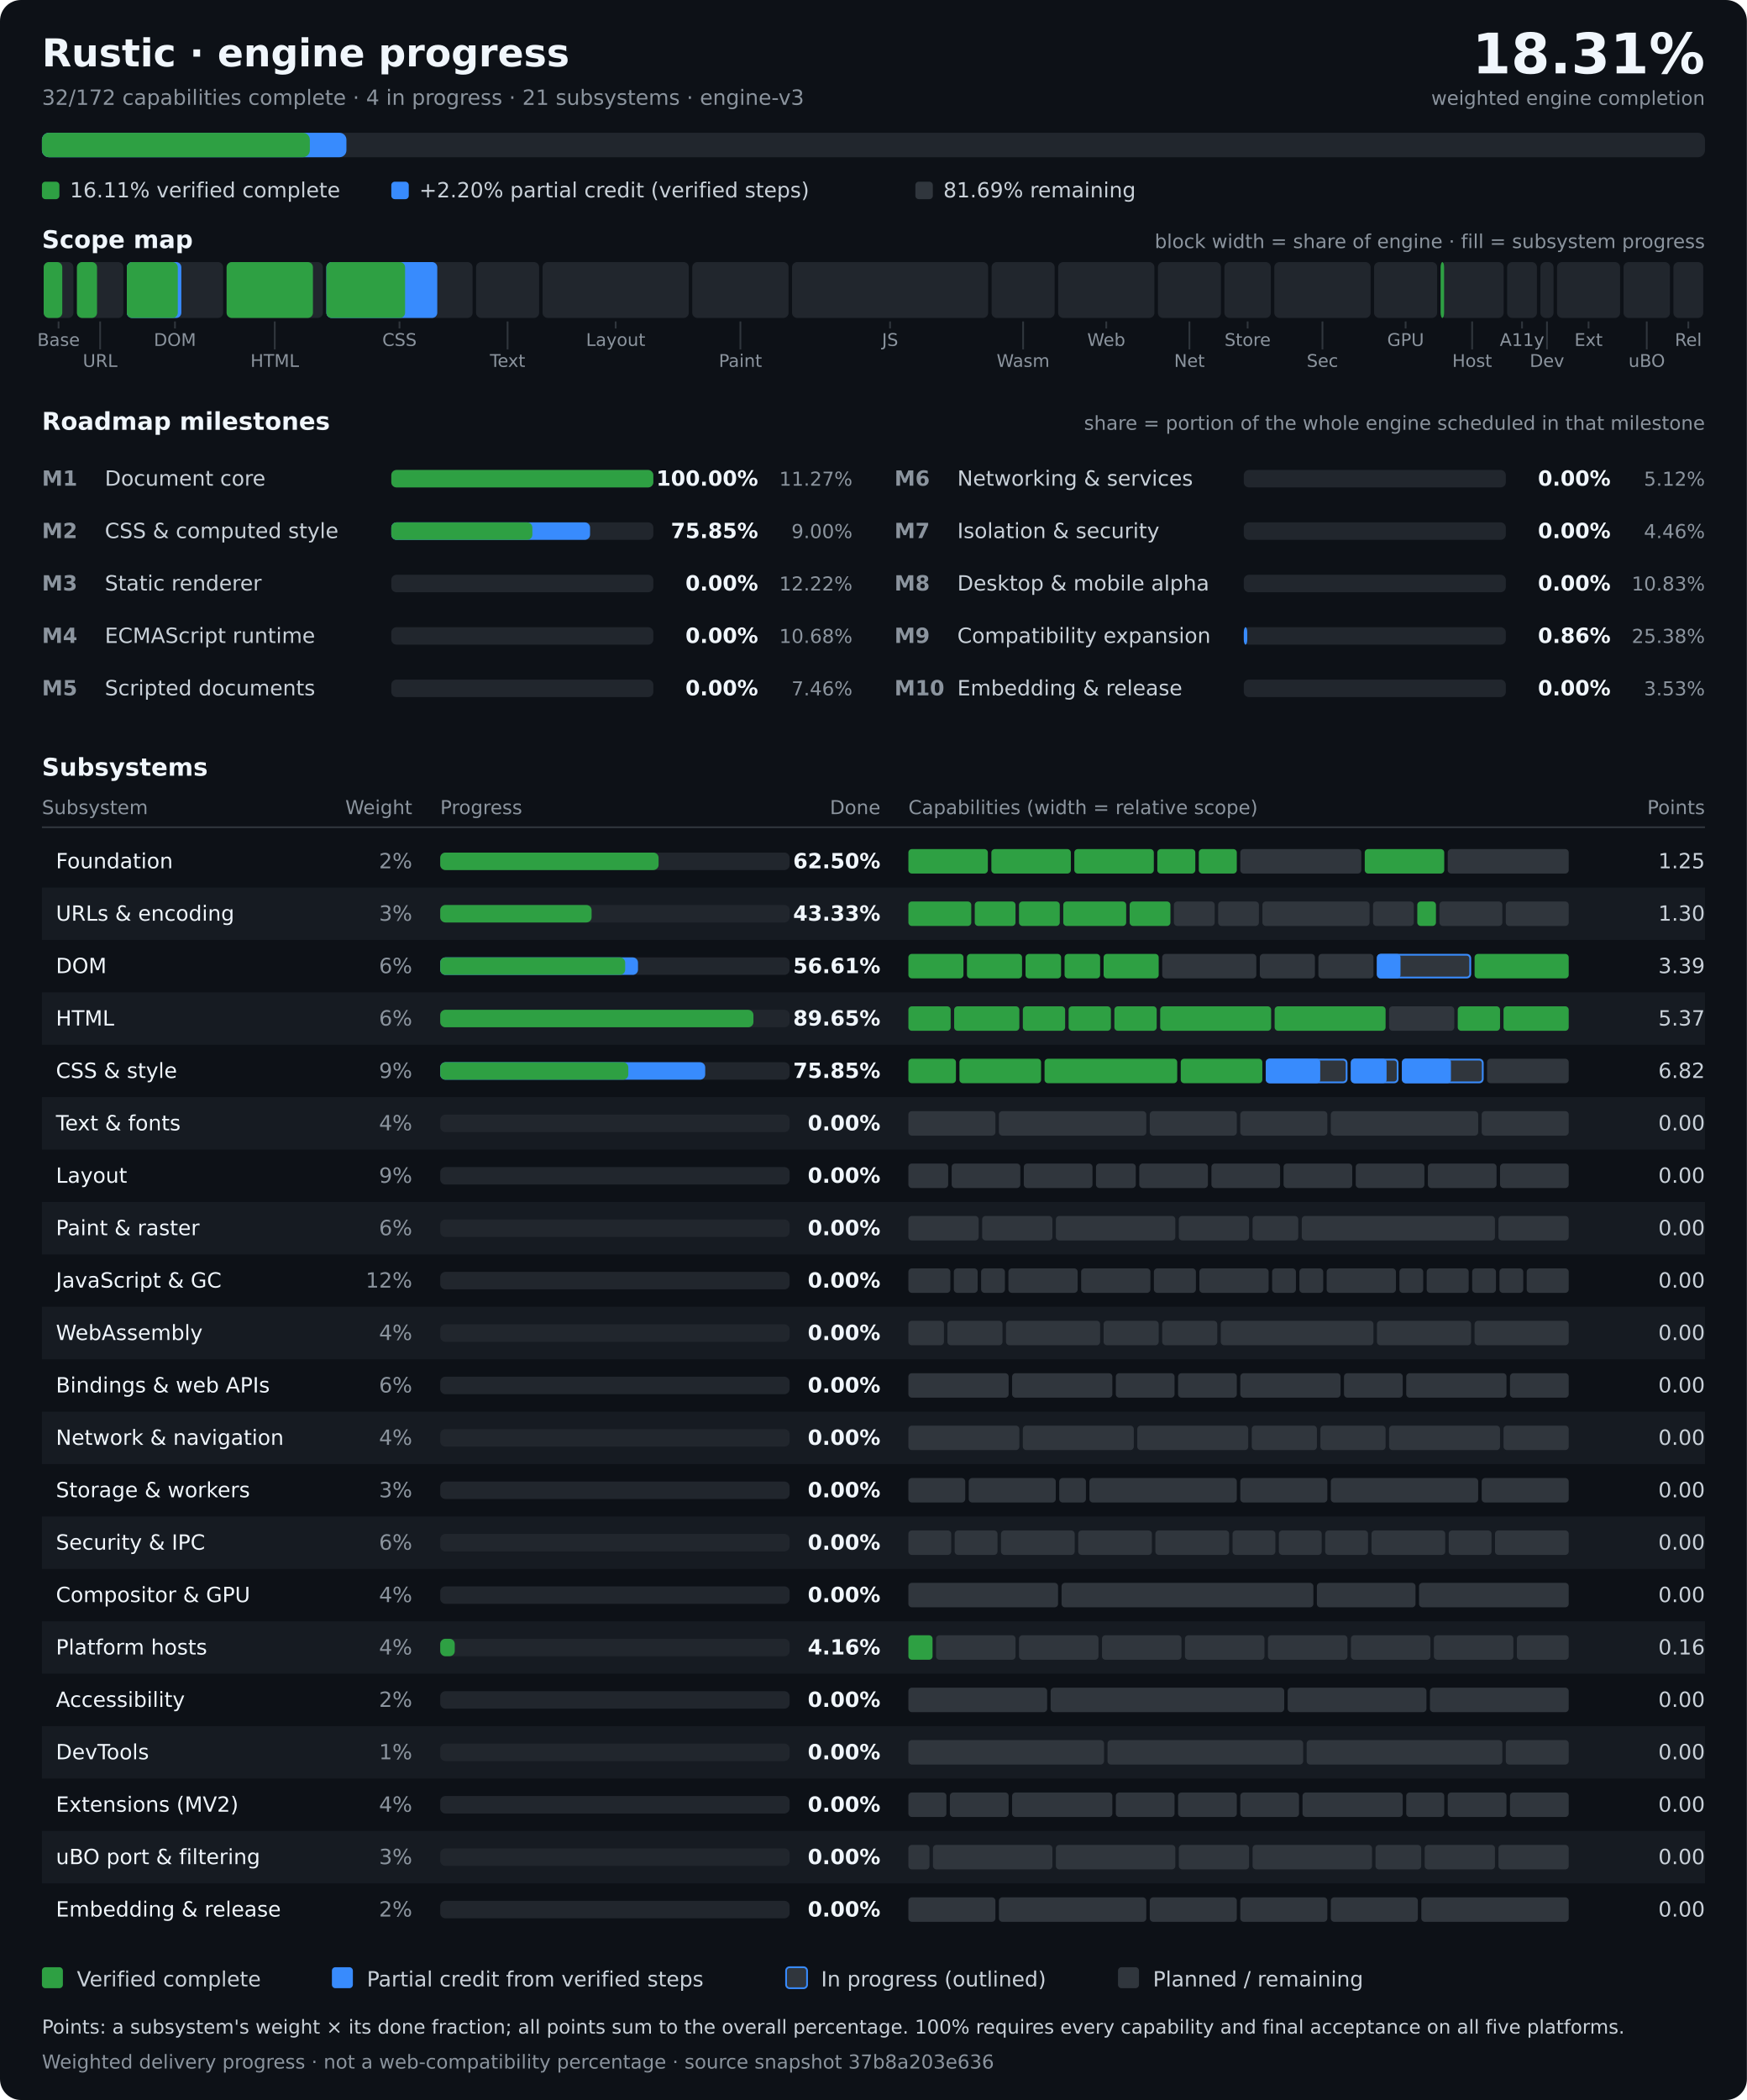
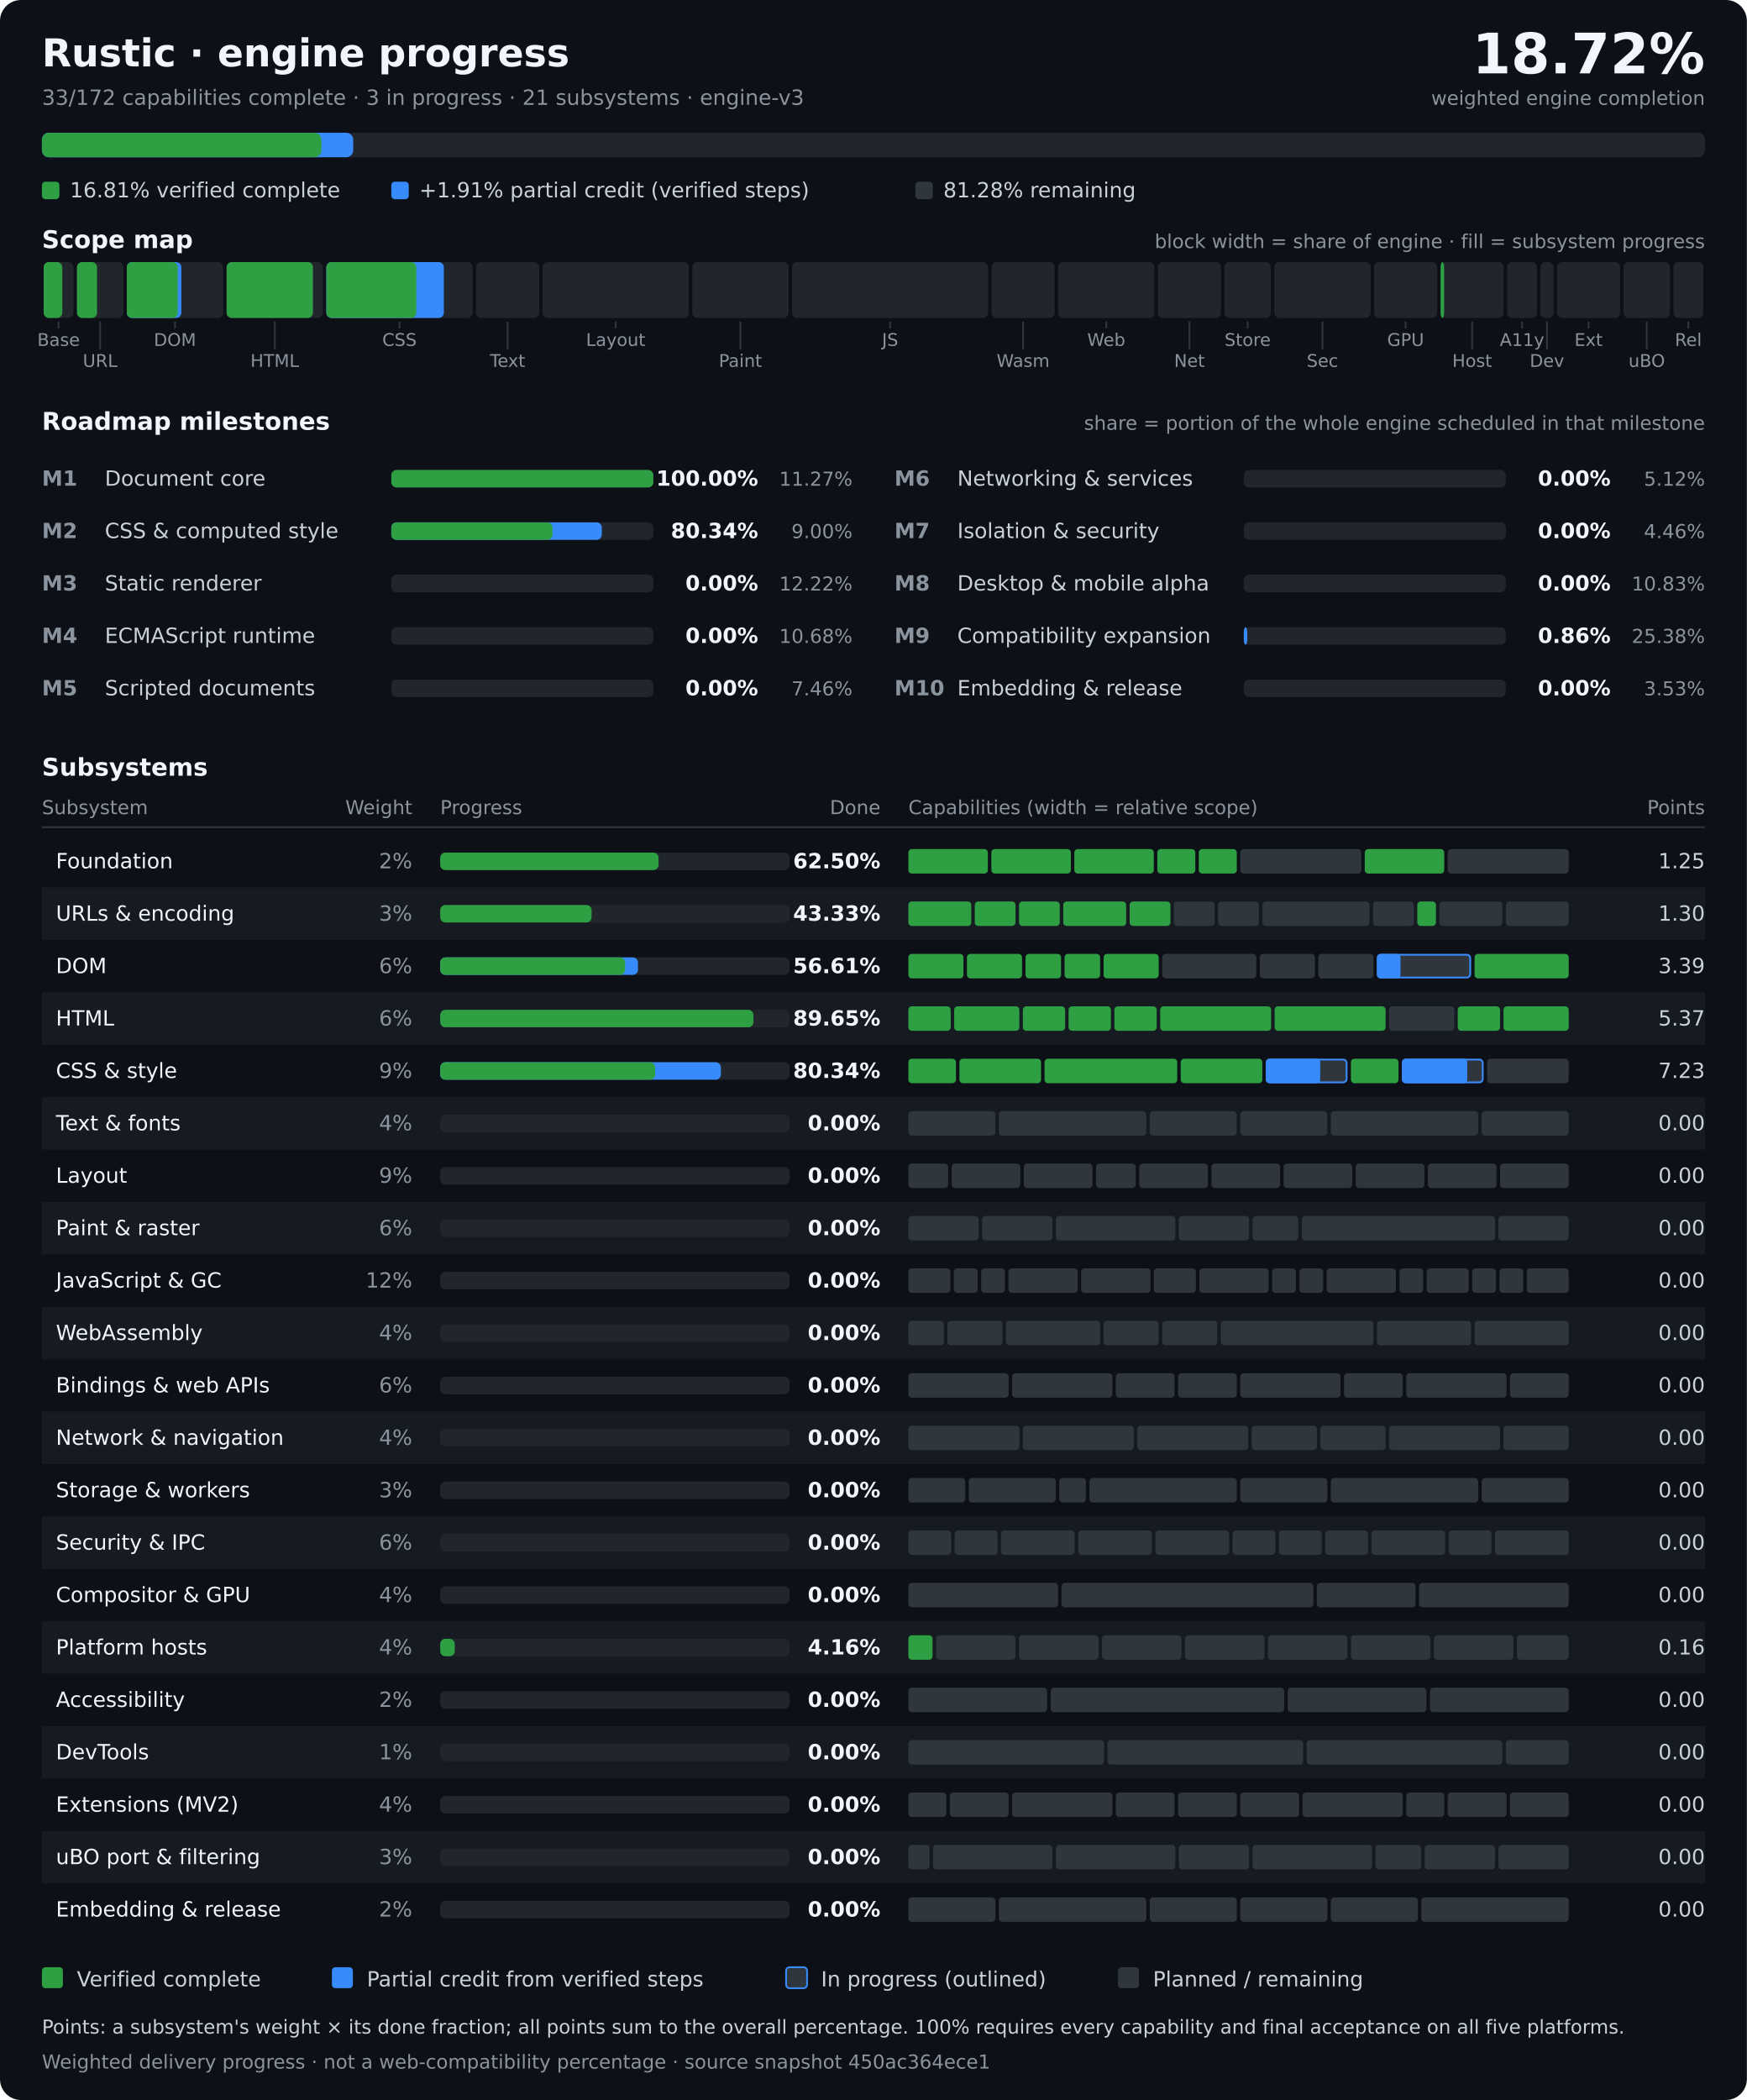
<svg xmlns="http://www.w3.org/2000/svg" width="1000" height="1202" viewBox="0 0 1000 1202" role="img" aria-labelledby="title desc">
  <rect width="1000" height="1202" rx="12" fill="#0d1117" />
  <g font-family="DejaVu Sans,Arial,sans-serif">
    <text x="24.00" y="38" fill="#f0f6fc" font-size="22" font-weight="700">Rustic · engine progress</text>
-     <text x="24.00" y="60" fill="#8b949e" font-size="12">32/172 capabilities complete · 4 in progress · 21 subsystems · engine-v3</text>
-     <text x="976.00" y="42" fill="#f0f6fc" font-size="32" text-anchor="end" font-weight="700">18.31%</text>
+     <text x="24.00" y="60" fill="#8b949e" font-size="12">33/172 capabilities complete · 3 in progress · 21 subsystems · engine-v3</text>
+     <text x="976.00" y="42" fill="#f0f6fc" font-size="32" text-anchor="end" font-weight="700">18.72%</text>
    <text x="976.00" y="60" fill="#8b949e" font-size="11" text-anchor="end">weighted engine completion</text>
    <rect x="24.00" y="76" width="952.00" height="14" rx="4" fill="#21262d" />
-     <rect x="24.00" y="76" width="174.31" height="14" rx="4" fill="#388bfd" />
-     <rect x="24.00" y="76" width="153.37" height="14" rx="4" fill="#2ea043" />
+     <rect x="24.00" y="76" width="178.21" height="14" rx="4" fill="#388bfd" />
+     <rect x="24.00" y="76" width="160.03" height="14" rx="4" fill="#2ea043" />
    <rect x="24" y="104" width="10" height="10" rx="2" fill="#2ea043" />
-     <text x="40.00" y="113" fill="#c9d1d9" font-size="12">16.11% verified complete</text>
+     <text x="40.00" y="113" fill="#c9d1d9" font-size="12">16.81% verified complete</text>
    <rect x="224" y="104" width="10" height="10" rx="2" fill="#388bfd" />
-     <text x="240.00" y="113" fill="#c9d1d9" font-size="12">+2.20% partial credit (verified steps)</text>
+     <text x="240.00" y="113" fill="#c9d1d9" font-size="12">+1.91% partial credit (verified steps)</text>
    <rect x="524" y="104" width="10" height="10" rx="2" fill="#30363d" />
-     <text x="540.00" y="113" fill="#c9d1d9" font-size="12">81.69% remaining</text>
+     <text x="540.00" y="113" fill="#c9d1d9" font-size="12">81.28% remaining</text>
    <text x="24.00" y="142" fill="#f0f6fc" font-size="14" font-weight="600">Scope map</text>
    <text x="976.00" y="142" fill="#8b949e" font-size="11" text-anchor="end">block width = share of engine · fill = subsystem progress</text>
    <g>
      <rect x="25.00" y="150" width="17.04" height="32" rx="3" fill="#21262d" />
      <rect x="25.00" y="150" width="10.65" height="32" rx="3" fill="#2ea043" />
      <rect x="33.02" y="184" width="1" height="4" fill="#30363d" />
      <text x="33.52" y="198" fill="#8b949e" font-size="10" text-anchor="middle">Base</text>
    </g>
    <g>
      <rect x="44.04" y="150" width="26.56" height="32" rx="3" fill="#21262d" />
      <rect x="44.04" y="150" width="11.51" height="32" rx="3" fill="#2ea043" />
      <rect x="56.82" y="184" width="1" height="16" fill="#30363d" />
      <text x="57.32" y="210" fill="#8b949e" font-size="10" text-anchor="middle">URL</text>
    </g>
    <g>
      <rect x="72.60" y="150" width="55.12" height="32" rx="3" fill="#21262d" />
      <rect x="72.60" y="150" width="31.20" height="32" rx="3" fill="#388bfd" />
      <rect x="72.60" y="150" width="29.18" height="32" rx="3" fill="#2ea043" />
      <rect x="99.66" y="184" width="1" height="4" fill="#30363d" />
      <text x="100.16" y="198" fill="#8b949e" font-size="10" text-anchor="middle">DOM</text>
    </g>
    <g>
      <rect x="129.72" y="150" width="55.12" height="32" rx="3" fill="#21262d" />
      <rect x="129.72" y="150" width="49.42" height="32" rx="3" fill="#2ea043" />
      <rect x="156.78" y="184" width="1" height="16" fill="#30363d" />
      <text x="157.28" y="210" fill="#8b949e" font-size="10" text-anchor="middle">HTML</text>
    </g>
    <g>
      <rect x="186.84" y="150" width="83.68" height="32" rx="3" fill="#21262d" />
-       <rect x="186.84" y="150" width="63.47" height="32" rx="3" fill="#388bfd" />
-       <rect x="186.84" y="150" width="45.05" height="32" rx="3" fill="#2ea043" />
+       <rect x="186.84" y="150" width="67.23" height="32" rx="3" fill="#388bfd" />
+       <rect x="186.84" y="150" width="51.49" height="32" rx="3" fill="#2ea043" />
      <rect x="228.18" y="184" width="1" height="4" fill="#30363d" />
      <text x="228.68" y="198" fill="#8b949e" font-size="10" text-anchor="middle">CSS</text>
    </g>
    <g>
      <rect x="272.52" y="150" width="36.08" height="32" rx="3" fill="#21262d" />
      <rect x="290.06" y="184" width="1" height="16" fill="#30363d" />
      <text x="290.56" y="210" fill="#8b949e" font-size="10" text-anchor="middle">Text</text>
    </g>
    <g>
      <rect x="310.60" y="150" width="83.68" height="32" rx="3" fill="#21262d" />
      <rect x="351.94" y="184" width="1" height="4" fill="#30363d" />
      <text x="352.44" y="198" fill="#8b949e" font-size="10" text-anchor="middle">Layout</text>
    </g>
    <g>
      <rect x="396.28" y="150" width="55.12" height="32" rx="3" fill="#21262d" />
      <rect x="423.34" y="184" width="1" height="16" fill="#30363d" />
      <text x="423.84" y="210" fill="#8b949e" font-size="10" text-anchor="middle">Paint</text>
    </g>
    <g>
      <rect x="453.40" y="150" width="112.24" height="32" rx="3" fill="#21262d" />
      <rect x="509.02" y="184" width="1" height="4" fill="#30363d" />
      <text x="509.52" y="198" fill="#8b949e" font-size="10" text-anchor="middle">JS</text>
    </g>
    <g>
      <rect x="567.64" y="150" width="36.08" height="32" rx="3" fill="#21262d" />
      <rect x="585.18" y="184" width="1" height="16" fill="#30363d" />
      <text x="585.68" y="210" fill="#8b949e" font-size="10" text-anchor="middle">Wasm</text>
    </g>
    <g>
      <rect x="605.72" y="150" width="55.12" height="32" rx="3" fill="#21262d" />
      <rect x="632.78" y="184" width="1" height="4" fill="#30363d" />
      <text x="633.28" y="198" fill="#8b949e" font-size="10" text-anchor="middle">Web</text>
    </g>
    <g>
      <rect x="662.84" y="150" width="36.08" height="32" rx="3" fill="#21262d" />
      <rect x="680.38" y="184" width="1" height="16" fill="#30363d" />
      <text x="680.88" y="210" fill="#8b949e" font-size="10" text-anchor="middle">Net</text>
    </g>
    <g>
      <rect x="700.92" y="150" width="26.56" height="32" rx="3" fill="#21262d" />
      <rect x="713.70" y="184" width="1" height="4" fill="#30363d" />
      <text x="714.20" y="198" fill="#8b949e" font-size="10" text-anchor="middle">Store</text>
    </g>
    <g>
      <rect x="729.48" y="150" width="55.12" height="32" rx="3" fill="#21262d" />
      <rect x="756.54" y="184" width="1" height="16" fill="#30363d" />
      <text x="757.04" y="210" fill="#8b949e" font-size="10" text-anchor="middle">Sec</text>
    </g>
    <g>
      <rect x="786.60" y="150" width="36.08" height="32" rx="3" fill="#21262d" />
      <rect x="804.14" y="184" width="1" height="4" fill="#30363d" />
      <text x="804.64" y="198" fill="#8b949e" font-size="10" text-anchor="middle">GPU</text>
    </g>
    <g>
      <rect x="824.68" y="150" width="36.08" height="32" rx="3" fill="#21262d" />
      <rect x="824.68" y="150" width="2.00" height="32" rx="3" fill="#2ea043" />
      <rect x="842.22" y="184" width="1" height="16" fill="#30363d" />
      <text x="842.72" y="210" fill="#8b949e" font-size="10" text-anchor="middle">Host</text>
    </g>
    <g>
      <rect x="862.76" y="150" width="17.04" height="32" rx="3" fill="#21262d" />
      <rect x="870.78" y="184" width="1" height="4" fill="#30363d" />
      <text x="871.28" y="198" fill="#8b949e" font-size="10" text-anchor="middle">A11y</text>
    </g>
    <g>
      <rect x="881.80" y="150" width="7.52" height="32" rx="3" fill="#21262d" />
      <rect x="885.06" y="184" width="1" height="16" fill="#30363d" />
      <text x="885.56" y="210" fill="#8b949e" font-size="10" text-anchor="middle">Dev</text>
    </g>
    <g>
      <rect x="891.32" y="150" width="36.08" height="32" rx="3" fill="#21262d" />
      <rect x="908.86" y="184" width="1" height="4" fill="#30363d" />
      <text x="909.36" y="198" fill="#8b949e" font-size="10" text-anchor="middle">Ext</text>
    </g>
    <g>
      <rect x="929.40" y="150" width="26.56" height="32" rx="3" fill="#21262d" />
      <rect x="942.18" y="184" width="1" height="16" fill="#30363d" />
      <text x="942.68" y="210" fill="#8b949e" font-size="10" text-anchor="middle">uBO</text>
    </g>
    <g>
      <rect x="957.96" y="150" width="17.04" height="32" rx="3" fill="#21262d" />
      <rect x="965.98" y="184" width="1" height="4" fill="#30363d" />
      <text x="966.48" y="198" fill="#8b949e" font-size="10" text-anchor="middle">Rel</text>
    </g>
    <text x="24.00" y="246" fill="#f0f6fc" font-size="14" font-weight="600">Roadmap milestones</text>
    <text x="976.00" y="246" fill="#8b949e" font-size="11" text-anchor="end">share = portion of the whole engine scheduled in that milestone</text>
    <g>
      <text x="24.00" y="278" fill="#8b949e" font-size="12" font-weight="600">M1</text>
      <text x="60.00" y="278" fill="#c9d1d9" font-size="12">Document core</text>
      <rect x="224.00" y="269" width="150.00" height="10" rx="3" fill="#21262d" />
      <rect x="224.00" y="269" width="150.00" height="10" rx="3" fill="#2ea043" />
      <text x="434.00" y="278" fill="#f0f6fc" font-size="12" text-anchor="end" font-weight="600">100.00%</text>
      <text x="488.00" y="278" fill="#8b949e" font-size="11" text-anchor="end">11.27%</text>
    </g>
    <g>
      <text x="24.00" y="308" fill="#8b949e" font-size="12" font-weight="600">M2</text>
      <text x="60.00" y="308" fill="#c9d1d9" font-size="12">CSS &amp; computed style</text>
      <rect x="224.00" y="299" width="150.00" height="10" rx="3" fill="#21262d" />
-       <rect x="224.00" y="299" width="113.78" height="10" rx="3" fill="#388bfd" />
-       <rect x="224.00" y="299" width="80.76" height="10" rx="3" fill="#2ea043" />
-       <text x="434.00" y="308" fill="#f0f6fc" font-size="12" text-anchor="end" font-weight="600">75.85%</text>
+       <rect x="224.00" y="299" width="120.51" height="10" rx="3" fill="#388bfd" />
+       <rect x="224.00" y="299" width="92.30" height="10" rx="3" fill="#2ea043" />
+       <text x="434.00" y="308" fill="#f0f6fc" font-size="12" text-anchor="end" font-weight="600">80.34%</text>
      <text x="488.00" y="308" fill="#8b949e" font-size="11" text-anchor="end">9.00%</text>
    </g>
    <g>
      <text x="24.00" y="338" fill="#8b949e" font-size="12" font-weight="600">M3</text>
      <text x="60.00" y="338" fill="#c9d1d9" font-size="12">Static renderer</text>
      <rect x="224.00" y="329" width="150.00" height="10" rx="3" fill="#21262d" />
      <text x="434.00" y="338" fill="#f0f6fc" font-size="12" text-anchor="end" font-weight="600">0.00%</text>
      <text x="488.00" y="338" fill="#8b949e" font-size="11" text-anchor="end">12.22%</text>
    </g>
    <g>
      <text x="24.00" y="368" fill="#8b949e" font-size="12" font-weight="600">M4</text>
      <text x="60.00" y="368" fill="#c9d1d9" font-size="12">ECMAScript runtime</text>
      <rect x="224.00" y="359" width="150.00" height="10" rx="3" fill="#21262d" />
      <text x="434.00" y="368" fill="#f0f6fc" font-size="12" text-anchor="end" font-weight="600">0.00%</text>
      <text x="488.00" y="368" fill="#8b949e" font-size="11" text-anchor="end">10.68%</text>
    </g>
    <g>
      <text x="24.00" y="398" fill="#8b949e" font-size="12" font-weight="600">M5</text>
      <text x="60.00" y="398" fill="#c9d1d9" font-size="12">Scripted documents</text>
      <rect x="224.00" y="389" width="150.00" height="10" rx="3" fill="#21262d" />
      <text x="434.00" y="398" fill="#f0f6fc" font-size="12" text-anchor="end" font-weight="600">0.00%</text>
      <text x="488.00" y="398" fill="#8b949e" font-size="11" text-anchor="end">7.46%</text>
    </g>
    <g>
      <text x="512.00" y="278" fill="#8b949e" font-size="12" font-weight="600">M6</text>
      <text x="548.00" y="278" fill="#c9d1d9" font-size="12">Networking &amp; services</text>
      <rect x="712.00" y="269" width="150.00" height="10" rx="3" fill="#21262d" />
      <text x="922.00" y="278" fill="#f0f6fc" font-size="12" text-anchor="end" font-weight="600">0.00%</text>
      <text x="976.00" y="278" fill="#8b949e" font-size="11" text-anchor="end">5.12%</text>
    </g>
    <g>
      <text x="512.00" y="308" fill="#8b949e" font-size="12" font-weight="600">M7</text>
      <text x="548.00" y="308" fill="#c9d1d9" font-size="12">Isolation &amp; security</text>
      <rect x="712.00" y="299" width="150.00" height="10" rx="3" fill="#21262d" />
      <text x="922.00" y="308" fill="#f0f6fc" font-size="12" text-anchor="end" font-weight="600">0.00%</text>
      <text x="976.00" y="308" fill="#8b949e" font-size="11" text-anchor="end">4.46%</text>
    </g>
    <g>
      <text x="512.00" y="338" fill="#8b949e" font-size="12" font-weight="600">M8</text>
      <text x="548.00" y="338" fill="#c9d1d9" font-size="12">Desktop &amp; mobile alpha</text>
      <rect x="712.00" y="329" width="150.00" height="10" rx="3" fill="#21262d" />
      <text x="922.00" y="338" fill="#f0f6fc" font-size="12" text-anchor="end" font-weight="600">0.00%</text>
      <text x="976.00" y="338" fill="#8b949e" font-size="11" text-anchor="end">10.83%</text>
    </g>
    <g>
      <text x="512.00" y="368" fill="#8b949e" font-size="12" font-weight="600">M9</text>
      <text x="548.00" y="368" fill="#c9d1d9" font-size="12">Compatibility expansion</text>
      <rect x="712.00" y="359" width="150.00" height="10" rx="3" fill="#21262d" />
      <rect x="712.00" y="359" width="2.00" height="10" rx="3" fill="#388bfd" />
      <text x="922.00" y="368" fill="#f0f6fc" font-size="12" text-anchor="end" font-weight="600">0.86%</text>
      <text x="976.00" y="368" fill="#8b949e" font-size="11" text-anchor="end">25.38%</text>
    </g>
    <g>
      <text x="512.00" y="398" fill="#8b949e" font-size="12" font-weight="600">M10</text>
      <text x="548.00" y="398" fill="#c9d1d9" font-size="12">Embedding &amp; release</text>
      <rect x="712.00" y="389" width="150.00" height="10" rx="3" fill="#21262d" />
      <text x="922.00" y="398" fill="#f0f6fc" font-size="12" text-anchor="end" font-weight="600">0.00%</text>
      <text x="976.00" y="398" fill="#8b949e" font-size="11" text-anchor="end">3.53%</text>
    </g>
    <text x="24.00" y="444" fill="#f0f6fc" font-size="14" font-weight="600">Subsystems</text>
    <text x="24.00" y="466" fill="#8b949e" font-size="11">Subsystem</text>
    <text x="236.00" y="466" fill="#8b949e" font-size="11" text-anchor="end">Weight</text>
    <text x="252.00" y="466" fill="#8b949e" font-size="11">Progress</text>
    <text x="504.00" y="466" fill="#8b949e" font-size="11" text-anchor="end">Done</text>
    <text x="520.00" y="466" fill="#8b949e" font-size="11">Capabilities (width = relative scope)</text>
    <text x="976.00" y="466" fill="#8b949e" font-size="11" text-anchor="end">Points</text>
    <rect x="24" y="473" width="952" height="1" fill="#30363d" />
    <g>
      <text x="32.00" y="497" fill="#f0f6fc" font-size="12">Foundation</text>
      <text x="236.00" y="497" fill="#8b949e" font-size="12" text-anchor="end">2%</text>
      <rect x="252.00" y="488" width="200.00" height="10" rx="3" fill="#21262d" />
      <rect x="252.00" y="488" width="125.00" height="10" rx="3" fill="#2ea043" />
      <text x="504.00" y="497" fill="#f0f6fc" font-size="12" text-anchor="end" font-weight="600">62.50%</text>
      <g>
        <rect x="520.00" y="486" width="45.50" height="14" rx="2" fill="#2ea043" />
      </g>
      <g>
        <rect x="567.50" y="486" width="45.50" height="14" rx="2" fill="#2ea043" />
      </g>
      <g>
        <rect x="615.00" y="486" width="45.50" height="14" rx="2" fill="#2ea043" />
      </g>
      <g>
        <rect x="662.50" y="486" width="21.75" height="14" rx="2" fill="#2ea043" />
      </g>
      <g>
        <rect x="686.25" y="486" width="21.75" height="14" rx="2" fill="#2ea043" />
      </g>
      <g>
        <rect x="710.00" y="486" width="69.25" height="14" rx="2" fill="#30363d" />
      </g>
      <g>
        <rect x="781.25" y="486" width="45.50" height="14" rx="2" fill="#2ea043" />
      </g>
      <g>
        <rect x="828.75" y="486" width="69.25" height="14" rx="2" fill="#30363d" />
      </g>
      <text x="976.00" y="497" fill="#c9d1d9" font-size="12" text-anchor="end">1.25</text>
    </g>
    <g>
      <rect x="24" y="508" width="952" height="30" fill="#161b22" />
      <text x="32.00" y="527" fill="#f0f6fc" font-size="12">URLs &amp; encoding</text>
      <text x="236.00" y="527" fill="#8b949e" font-size="12" text-anchor="end">3%</text>
      <rect x="252.00" y="518" width="200.00" height="10" rx="3" fill="#21262d" />
      <rect x="252.00" y="518" width="86.66" height="10" rx="3" fill="#2ea043" />
      <text x="504.00" y="527" fill="#f0f6fc" font-size="12" text-anchor="end" font-weight="600">43.33%</text>
      <g>
        <rect x="520.00" y="516" width="36.00" height="14" rx="2" fill="#2ea043" />
      </g>
      <g>
        <rect x="558.00" y="516" width="23.33" height="14" rx="2" fill="#2ea043" />
      </g>
      <g>
        <rect x="583.33" y="516" width="23.33" height="14" rx="2" fill="#2ea043" />
      </g>
      <g>
        <rect x="608.67" y="516" width="36.00" height="14" rx="2" fill="#2ea043" />
      </g>
      <g>
        <rect x="646.67" y="516" width="23.33" height="14" rx="2" fill="#2ea043" />
      </g>
      <g>
        <rect x="672.00" y="516" width="23.33" height="14" rx="2" fill="#30363d" />
      </g>
      <g>
        <rect x="697.33" y="516" width="23.33" height="14" rx="2" fill="#30363d" />
      </g>
      <g>
        <rect x="722.67" y="516" width="61.33" height="14" rx="2" fill="#30363d" />
      </g>
      <g>
        <rect x="786.00" y="516" width="23.33" height="14" rx="2" fill="#30363d" />
      </g>
      <g>
        <rect x="811.33" y="516" width="10.67" height="14" rx="2" fill="#2ea043" />
      </g>
      <g>
        <rect x="824.00" y="516" width="36.00" height="14" rx="2" fill="#30363d" />
      </g>
      <g>
        <rect x="862.00" y="516" width="36.00" height="14" rx="2" fill="#30363d" />
      </g>
      <text x="976.00" y="527" fill="#c9d1d9" font-size="12" text-anchor="end">1.30</text>
    </g>
    <g>
      <text x="32.00" y="557" fill="#f0f6fc" font-size="12">DOM</text>
      <text x="236.00" y="557" fill="#8b949e" font-size="12" text-anchor="end">6%</text>
      <rect x="252.00" y="548" width="200.00" height="10" rx="3" fill="#21262d" />
      <rect x="252.00" y="548" width="113.22" height="10" rx="3" fill="#388bfd" />
      <rect x="252.00" y="548" width="105.88" height="10" rx="3" fill="#2ea043" />
      <text x="504.00" y="557" fill="#f0f6fc" font-size="12" text-anchor="end" font-weight="600">56.61%</text>
      <g>
        <rect x="520.00" y="546" width="31.53" height="14" rx="2" fill="#2ea043" />
      </g>
      <g>
        <rect x="553.53" y="546" width="31.53" height="14" rx="2" fill="#2ea043" />
      </g>
      <g>
        <rect x="587.06" y="546" width="20.35" height="14" rx="2" fill="#2ea043" />
      </g>
      <g>
        <rect x="609.41" y="546" width="20.35" height="14" rx="2" fill="#2ea043" />
      </g>
      <g>
        <rect x="631.76" y="546" width="31.53" height="14" rx="2" fill="#2ea043" />
      </g>
      <g>
        <rect x="665.29" y="546" width="53.88" height="14" rx="2" fill="#30363d" />
      </g>
      <g>
        <rect x="721.18" y="546" width="31.53" height="14" rx="2" fill="#30363d" />
      </g>
      <g>
        <rect x="754.71" y="546" width="31.53" height="14" rx="2" fill="#30363d" />
      </g>
      <g>
        <rect x="788.24" y="546" width="53.88" height="14" rx="2" fill="#30363d" />
        <rect x="788.24" y="546" width="13.47" height="14" rx="2" fill="#388bfd" />
        <rect x="788.74" y="546.5" width="52.88" height="13" rx="2" fill="none" stroke="#388bfd" />
      </g>
      <g>
        <rect x="844.12" y="546" width="53.88" height="14" rx="2" fill="#2ea043" />
      </g>
      <text x="976.00" y="557" fill="#c9d1d9" font-size="12" text-anchor="end">3.39</text>
    </g>
    <g>
      <rect x="24" y="568" width="952" height="30" fill="#161b22" />
      <text x="32.00" y="587" fill="#f0f6fc" font-size="12">HTML</text>
      <text x="236.00" y="587" fill="#8b949e" font-size="12" text-anchor="end">6%</text>
      <rect x="252.00" y="578" width="200.00" height="10" rx="3" fill="#21262d" />
      <rect x="252.00" y="578" width="179.30" height="10" rx="3" fill="#2ea043" />
      <text x="504.00" y="587" fill="#f0f6fc" font-size="12" text-anchor="end" font-weight="600">89.65%</text>
      <g>
        <rect x="520.00" y="576" width="24.21" height="14" rx="2" fill="#2ea043" />
      </g>
      <g>
        <rect x="546.21" y="576" width="37.31" height="14" rx="2" fill="#2ea043" />
      </g>
      <g>
        <rect x="585.52" y="576" width="24.21" height="14" rx="2" fill="#2ea043" />
      </g>
      <g>
        <rect x="611.72" y="576" width="24.21" height="14" rx="2" fill="#2ea043" />
      </g>
      <g>
        <rect x="637.93" y="576" width="24.21" height="14" rx="2" fill="#2ea043" />
      </g>
      <g>
        <rect x="664.14" y="576" width="63.52" height="14" rx="2" fill="#2ea043" />
      </g>
      <g>
        <rect x="729.66" y="576" width="63.52" height="14" rx="2" fill="#2ea043" />
      </g>
      <g>
        <rect x="795.17" y="576" width="37.31" height="14" rx="2" fill="#30363d" />
      </g>
      <g>
        <rect x="834.48" y="576" width="24.21" height="14" rx="2" fill="#2ea043" />
      </g>
      <g>
        <rect x="860.69" y="576" width="37.31" height="14" rx="2" fill="#2ea043" />
      </g>
      <text x="976.00" y="587" fill="#c9d1d9" font-size="12" text-anchor="end">5.37</text>
    </g>
    <g>
      <text x="32.00" y="617" fill="#f0f6fc" font-size="12">CSS &amp; style</text>
      <text x="236.00" y="617" fill="#8b949e" font-size="12" text-anchor="end">9%</text>
      <rect x="252.00" y="608" width="200.00" height="10" rx="3" fill="#21262d" />
-       <rect x="252.00" y="608" width="151.70" height="10" rx="3" fill="#388bfd" />
-       <rect x="252.00" y="608" width="107.68" height="10" rx="3" fill="#2ea043" />
-       <text x="504.00" y="617" fill="#f0f6fc" font-size="12" text-anchor="end" font-weight="600">75.85%</text>
+       <rect x="252.00" y="608" width="160.68" height="10" rx="3" fill="#388bfd" />
+       <rect x="252.00" y="608" width="123.06" height="10" rx="3" fill="#2ea043" />
+       <text x="504.00" y="617" fill="#f0f6fc" font-size="12" text-anchor="end" font-weight="600">80.34%</text>
      <g>
        <rect x="520.00" y="606" width="27.23" height="14" rx="2" fill="#2ea043" />
      </g>
      <g>
        <rect x="549.23" y="606" width="46.72" height="14" rx="2" fill="#2ea043" />
      </g>
      <g>
        <rect x="597.95" y="606" width="75.95" height="14" rx="2" fill="#2ea043" />
      </g>
      <g>
        <rect x="675.90" y="606" width="46.72" height="14" rx="2" fill="#2ea043" />
      </g>
      <g>
        <rect x="724.62" y="606" width="46.72" height="14" rx="2" fill="#30363d" />
        <rect x="724.62" y="606" width="31.14" height="14" rx="2" fill="#388bfd" />
        <rect x="725.12" y="606.5" width="45.72" height="13" rx="2" fill="none" stroke="#388bfd" />
      </g>
      <g>
-         <rect x="773.33" y="606" width="27.23" height="14" rx="2" fill="#30363d" />
-         <rect x="773.33" y="606" width="20.42" height="14" rx="2" fill="#388bfd" />
-         <rect x="773.83" y="606.5" width="26.23" height="13" rx="2" fill="none" stroke="#388bfd" />
+         <rect x="773.33" y="606" width="27.23" height="14" rx="2" fill="#2ea043" />
      </g>
      <g>
        <rect x="802.56" y="606" width="46.72" height="14" rx="2" fill="#30363d" />
-         <rect x="802.56" y="606" width="28.03" height="14" rx="2" fill="#388bfd" />
+         <rect x="802.56" y="606" width="37.37" height="14" rx="2" fill="#388bfd" />
        <rect x="803.06" y="606.5" width="45.72" height="13" rx="2" fill="none" stroke="#388bfd" />
      </g>
      <g>
        <rect x="851.28" y="606" width="46.72" height="14" rx="2" fill="#30363d" />
      </g>
-       <text x="976.00" y="617" fill="#c9d1d9" font-size="12" text-anchor="end">6.82</text>
+       <text x="976.00" y="617" fill="#c9d1d9" font-size="12" text-anchor="end">7.23</text>
    </g>
    <g>
      <rect x="24" y="628" width="952" height="30" fill="#161b22" />
      <text x="32.00" y="647" fill="#f0f6fc" font-size="12">Text &amp; fonts</text>
      <text x="236.00" y="647" fill="#8b949e" font-size="12" text-anchor="end">4%</text>
      <rect x="252.00" y="638" width="200.00" height="10" rx="3" fill="#21262d" />
      <text x="504.00" y="647" fill="#f0f6fc" font-size="12" text-anchor="end" font-weight="600">0.00%</text>
      <g>
        <rect x="520.00" y="636" width="49.82" height="14" rx="2" fill="#30363d" />
      </g>
      <g>
        <rect x="571.82" y="636" width="84.36" height="14" rx="2" fill="#30363d" />
      </g>
      <g>
        <rect x="658.18" y="636" width="49.82" height="14" rx="2" fill="#30363d" />
      </g>
      <g>
        <rect x="710.00" y="636" width="49.82" height="14" rx="2" fill="#30363d" />
      </g>
      <g>
        <rect x="761.82" y="636" width="84.36" height="14" rx="2" fill="#30363d" />
      </g>
      <g>
        <rect x="848.18" y="636" width="49.82" height="14" rx="2" fill="#30363d" />
      </g>
      <text x="976.00" y="647" fill="#c9d1d9" font-size="12" text-anchor="end">0.00</text>
    </g>
    <g>
      <text x="32.00" y="677" fill="#f0f6fc" font-size="12">Layout</text>
      <text x="236.00" y="677" fill="#8b949e" font-size="12" text-anchor="end">9%</text>
      <rect x="252.00" y="668" width="200.00" height="10" rx="3" fill="#21262d" />
      <text x="504.00" y="677" fill="#f0f6fc" font-size="12" text-anchor="end" font-weight="600">0.00%</text>
      <g>
        <rect x="520.00" y="666" width="22.78" height="14" rx="2" fill="#30363d" />
      </g>
      <g>
        <rect x="544.78" y="666" width="39.30" height="14" rx="2" fill="#30363d" />
      </g>
      <g>
        <rect x="586.09" y="666" width="39.30" height="14" rx="2" fill="#30363d" />
      </g>
      <g>
        <rect x="627.39" y="666" width="22.78" height="14" rx="2" fill="#30363d" />
      </g>
      <g>
        <rect x="652.17" y="666" width="39.30" height="14" rx="2" fill="#30363d" />
      </g>
      <g>
        <rect x="693.48" y="666" width="39.30" height="14" rx="2" fill="#30363d" />
      </g>
      <g>
        <rect x="734.78" y="666" width="39.30" height="14" rx="2" fill="#30363d" />
      </g>
      <g>
        <rect x="776.09" y="666" width="39.30" height="14" rx="2" fill="#30363d" />
      </g>
      <g>
        <rect x="817.39" y="666" width="39.30" height="14" rx="2" fill="#30363d" />
      </g>
      <g>
        <rect x="858.70" y="666" width="39.30" height="14" rx="2" fill="#30363d" />
      </g>
      <text x="976.00" y="677" fill="#c9d1d9" font-size="12" text-anchor="end">0.00</text>
    </g>
    <g>
      <rect x="24" y="688" width="952" height="30" fill="#161b22" />
      <text x="32.00" y="707" fill="#f0f6fc" font-size="12">Paint &amp; raster</text>
      <text x="236.00" y="707" fill="#8b949e" font-size="12" text-anchor="end">6%</text>
      <rect x="252.00" y="698" width="200.00" height="10" rx="3" fill="#21262d" />
      <text x="504.00" y="707" fill="#f0f6fc" font-size="12" text-anchor="end" font-weight="600">0.00%</text>
      <g>
        <rect x="520.00" y="696" width="40.22" height="14" rx="2" fill="#30363d" />
      </g>
      <g>
        <rect x="562.22" y="696" width="40.22" height="14" rx="2" fill="#30363d" />
      </g>
      <g>
        <rect x="604.44" y="696" width="68.37" height="14" rx="2" fill="#30363d" />
      </g>
      <g>
        <rect x="674.81" y="696" width="40.22" height="14" rx="2" fill="#30363d" />
      </g>
      <g>
        <rect x="717.04" y="696" width="26.15" height="14" rx="2" fill="#30363d" />
      </g>
      <g>
        <rect x="745.19" y="696" width="110.59" height="14" rx="2" fill="#30363d" />
      </g>
      <g>
        <rect x="857.78" y="696" width="40.22" height="14" rx="2" fill="#30363d" />
      </g>
      <text x="976.00" y="707" fill="#c9d1d9" font-size="12" text-anchor="end">0.00</text>
    </g>
    <g>
      <text x="32.00" y="737" fill="#f0f6fc" font-size="12">JavaScript &amp; GC</text>
      <text x="236.00" y="737" fill="#8b949e" font-size="12" text-anchor="end">12%</text>
      <rect x="252.00" y="728" width="200.00" height="10" rx="3" fill="#21262d" />
      <text x="504.00" y="737" fill="#f0f6fc" font-size="12" text-anchor="end" font-weight="600">0.00%</text>
      <g>
        <rect x="520.00" y="726" width="24.03" height="14" rx="2" fill="#30363d" />
      </g>
      <g>
        <rect x="546.03" y="726" width="13.62" height="14" rx="2" fill="#30363d" />
      </g>
      <g>
        <rect x="561.64" y="726" width="13.62" height="14" rx="2" fill="#30363d" />
      </g>
      <g>
        <rect x="577.26" y="726" width="39.64" height="14" rx="2" fill="#30363d" />
      </g>
      <g>
        <rect x="618.90" y="726" width="39.64" height="14" rx="2" fill="#30363d" />
      </g>
      <g>
        <rect x="660.55" y="726" width="24.03" height="14" rx="2" fill="#30363d" />
      </g>
      <g>
        <rect x="686.58" y="726" width="39.64" height="14" rx="2" fill="#30363d" />
      </g>
      <g>
        <rect x="728.22" y="726" width="13.62" height="14" rx="2" fill="#30363d" />
      </g>
      <g>
        <rect x="743.84" y="726" width="13.62" height="14" rx="2" fill="#30363d" />
      </g>
      <g>
        <rect x="759.45" y="726" width="39.64" height="14" rx="2" fill="#30363d" />
      </g>
      <g>
        <rect x="801.10" y="726" width="13.62" height="14" rx="2" fill="#30363d" />
      </g>
      <g>
        <rect x="816.71" y="726" width="24.03" height="14" rx="2" fill="#30363d" />
      </g>
      <g>
        <rect x="842.74" y="726" width="13.62" height="14" rx="2" fill="#30363d" />
      </g>
      <g>
        <rect x="858.36" y="726" width="13.62" height="14" rx="2" fill="#30363d" />
      </g>
      <g>
        <rect x="873.97" y="726" width="24.03" height="14" rx="2" fill="#30363d" />
      </g>
      <text x="976.00" y="737" fill="#c9d1d9" font-size="12" text-anchor="end">0.00</text>
    </g>
    <g>
      <rect x="24" y="748" width="952" height="30" fill="#161b22" />
      <text x="32.00" y="767" fill="#f0f6fc" font-size="12">WebAssembly</text>
      <text x="236.00" y="767" fill="#8b949e" font-size="12" text-anchor="end">4%</text>
      <rect x="252.00" y="758" width="200.00" height="10" rx="3" fill="#21262d" />
      <text x="504.00" y="767" fill="#f0f6fc" font-size="12" text-anchor="end" font-weight="600">0.00%</text>
      <g>
        <rect x="520.00" y="756" width="20.35" height="14" rx="2" fill="#30363d" />
      </g>
      <g>
        <rect x="542.35" y="756" width="31.53" height="14" rx="2" fill="#30363d" />
      </g>
      <g>
        <rect x="575.88" y="756" width="53.88" height="14" rx="2" fill="#30363d" />
      </g>
      <g>
        <rect x="631.76" y="756" width="31.53" height="14" rx="2" fill="#30363d" />
      </g>
      <g>
        <rect x="665.29" y="756" width="31.53" height="14" rx="2" fill="#30363d" />
      </g>
      <g>
        <rect x="698.82" y="756" width="87.41" height="14" rx="2" fill="#30363d" />
      </g>
      <g>
        <rect x="788.24" y="756" width="53.88" height="14" rx="2" fill="#30363d" />
      </g>
      <g>
        <rect x="844.12" y="756" width="53.88" height="14" rx="2" fill="#30363d" />
      </g>
      <text x="976.00" y="767" fill="#c9d1d9" font-size="12" text-anchor="end">0.00</text>
    </g>
    <g>
      <text x="32.00" y="797" fill="#f0f6fc" font-size="12">Bindings &amp; web APIs</text>
      <text x="236.00" y="797" fill="#8b949e" font-size="12" text-anchor="end">6%</text>
      <rect x="252.00" y="788" width="200.00" height="10" rx="3" fill="#21262d" />
      <text x="504.00" y="797" fill="#f0f6fc" font-size="12" text-anchor="end" font-weight="600">0.00%</text>
      <g>
        <rect x="520.00" y="786" width="57.38" height="14" rx="2" fill="#30363d" />
      </g>
      <g>
        <rect x="579.38" y="786" width="57.38" height="14" rx="2" fill="#30363d" />
      </g>
      <g>
        <rect x="638.75" y="786" width="33.62" height="14" rx="2" fill="#30363d" />
      </g>
      <g>
        <rect x="674.38" y="786" width="33.62" height="14" rx="2" fill="#30363d" />
      </g>
      <g>
        <rect x="710.00" y="786" width="57.38" height="14" rx="2" fill="#30363d" />
      </g>
      <g>
        <rect x="769.38" y="786" width="33.62" height="14" rx="2" fill="#30363d" />
      </g>
      <g>
        <rect x="805.00" y="786" width="57.38" height="14" rx="2" fill="#30363d" />
      </g>
      <g>
        <rect x="864.38" y="786" width="33.62" height="14" rx="2" fill="#30363d" />
      </g>
      <text x="976.00" y="797" fill="#c9d1d9" font-size="12" text-anchor="end">0.00</text>
    </g>
    <g>
      <rect x="24" y="808" width="952" height="30" fill="#161b22" />
      <text x="32.00" y="827" fill="#f0f6fc" font-size="12">Network &amp; navigation</text>
      <text x="236.00" y="827" fill="#8b949e" font-size="12" text-anchor="end">4%</text>
      <rect x="252.00" y="818" width="200.00" height="10" rx="3" fill="#21262d" />
      <text x="504.00" y="827" fill="#f0f6fc" font-size="12" text-anchor="end" font-weight="600">0.00%</text>
      <g>
        <rect x="520.00" y="816" width="63.52" height="14" rx="2" fill="#30363d" />
      </g>
      <g>
        <rect x="585.52" y="816" width="63.52" height="14" rx="2" fill="#30363d" />
      </g>
      <g>
        <rect x="651.03" y="816" width="63.52" height="14" rx="2" fill="#30363d" />
      </g>
      <g>
        <rect x="716.55" y="816" width="37.31" height="14" rx="2" fill="#30363d" />
      </g>
      <g>
        <rect x="755.86" y="816" width="37.31" height="14" rx="2" fill="#30363d" />
      </g>
      <g>
        <rect x="795.17" y="816" width="63.52" height="14" rx="2" fill="#30363d" />
      </g>
      <g>
        <rect x="860.69" y="816" width="37.31" height="14" rx="2" fill="#30363d" />
      </g>
      <text x="976.00" y="827" fill="#c9d1d9" font-size="12" text-anchor="end">0.00</text>
    </g>
    <g>
      <text x="32.00" y="857" fill="#f0f6fc" font-size="12">Storage &amp; workers</text>
      <text x="236.00" y="857" fill="#8b949e" font-size="12" text-anchor="end">3%</text>
      <rect x="252.00" y="848" width="200.00" height="10" rx="3" fill="#21262d" />
      <text x="504.00" y="857" fill="#f0f6fc" font-size="12" text-anchor="end" font-weight="600">0.00%</text>
      <g>
        <rect x="520.00" y="846" width="32.55" height="14" rx="2" fill="#30363d" />
      </g>
      <g>
        <rect x="554.55" y="846" width="49.82" height="14" rx="2" fill="#30363d" />
      </g>
      <g>
        <rect x="606.36" y="846" width="15.27" height="14" rx="2" fill="#30363d" />
      </g>
      <g>
        <rect x="623.64" y="846" width="84.36" height="14" rx="2" fill="#30363d" />
      </g>
      <g>
        <rect x="710.00" y="846" width="49.82" height="14" rx="2" fill="#30363d" />
      </g>
      <g>
        <rect x="761.82" y="846" width="84.36" height="14" rx="2" fill="#30363d" />
      </g>
      <g>
        <rect x="848.18" y="846" width="49.82" height="14" rx="2" fill="#30363d" />
      </g>
      <text x="976.00" y="857" fill="#c9d1d9" font-size="12" text-anchor="end">0.00</text>
    </g>
    <g>
      <rect x="24" y="868" width="952" height="30" fill="#161b22" />
      <text x="32.00" y="887" fill="#f0f6fc" font-size="12">Security &amp; IPC</text>
      <text x="236.00" y="887" fill="#8b949e" font-size="12" text-anchor="end">6%</text>
      <rect x="252.00" y="878" width="200.00" height="10" rx="3" fill="#21262d" />
      <text x="504.00" y="887" fill="#f0f6fc" font-size="12" text-anchor="end" font-weight="600">0.00%</text>
      <g>
        <rect x="520.00" y="876" width="24.51" height="14" rx="2" fill="#30363d" />
      </g>
      <g>
        <rect x="546.51" y="876" width="24.51" height="14" rx="2" fill="#30363d" />
      </g>
      <g>
        <rect x="573.02" y="876" width="42.19" height="14" rx="2" fill="#30363d" />
      </g>
      <g>
        <rect x="617.21" y="876" width="42.19" height="14" rx="2" fill="#30363d" />
      </g>
      <g>
        <rect x="661.40" y="876" width="42.19" height="14" rx="2" fill="#30363d" />
      </g>
      <g>
        <rect x="705.58" y="876" width="24.51" height="14" rx="2" fill="#30363d" />
      </g>
      <g>
        <rect x="732.09" y="876" width="24.51" height="14" rx="2" fill="#30363d" />
      </g>
      <g>
        <rect x="758.60" y="876" width="24.51" height="14" rx="2" fill="#30363d" />
      </g>
      <g>
        <rect x="785.12" y="876" width="42.19" height="14" rx="2" fill="#30363d" />
      </g>
      <g>
        <rect x="829.30" y="876" width="24.51" height="14" rx="2" fill="#30363d" />
      </g>
      <g>
        <rect x="855.81" y="876" width="42.19" height="14" rx="2" fill="#30363d" />
      </g>
      <text x="976.00" y="887" fill="#c9d1d9" font-size="12" text-anchor="end">0.00</text>
    </g>
    <g>
      <text x="32.00" y="917" fill="#f0f6fc" font-size="12">Compositor &amp; GPU</text>
      <text x="236.00" y="917" fill="#8b949e" font-size="12" text-anchor="end">4%</text>
      <rect x="252.00" y="908" width="200.00" height="10" rx="3" fill="#21262d" />
      <text x="504.00" y="917" fill="#f0f6fc" font-size="12" text-anchor="end" font-weight="600">0.00%</text>
      <g>
        <rect x="520.00" y="906" width="85.69" height="14" rx="2" fill="#30363d" />
      </g>
      <g>
        <rect x="607.69" y="906" width="144.15" height="14" rx="2" fill="#30363d" />
      </g>
      <g>
        <rect x="753.85" y="906" width="56.46" height="14" rx="2" fill="#30363d" />
      </g>
      <g>
        <rect x="812.31" y="906" width="85.69" height="14" rx="2" fill="#30363d" />
      </g>
      <text x="976.00" y="917" fill="#c9d1d9" font-size="12" text-anchor="end">0.00</text>
    </g>
    <g>
      <rect x="24" y="928" width="952" height="30" fill="#161b22" />
      <text x="32.00" y="947" fill="#f0f6fc" font-size="12">Platform hosts</text>
      <text x="236.00" y="947" fill="#8b949e" font-size="12" text-anchor="end">4%</text>
      <rect x="252.00" y="938" width="200.00" height="10" rx="3" fill="#21262d" />
      <rect x="252.00" y="938" width="8.32" height="10" rx="3" fill="#2ea043" />
      <text x="504.00" y="947" fill="#f0f6fc" font-size="12" text-anchor="end" font-weight="600">4.16%</text>
      <g>
        <rect x="520.00" y="936" width="13.83" height="14" rx="2" fill="#2ea043" />
      </g>
      <g>
        <rect x="535.83" y="936" width="45.50" height="14" rx="2" fill="#30363d" />
      </g>
      <g>
        <rect x="583.33" y="936" width="45.50" height="14" rx="2" fill="#30363d" />
      </g>
      <g>
        <rect x="630.83" y="936" width="45.50" height="14" rx="2" fill="#30363d" />
      </g>
      <g>
        <rect x="678.33" y="936" width="45.50" height="14" rx="2" fill="#30363d" />
      </g>
      <g>
        <rect x="725.83" y="936" width="45.50" height="14" rx="2" fill="#30363d" />
      </g>
      <g>
        <rect x="773.33" y="936" width="45.50" height="14" rx="2" fill="#30363d" />
      </g>
      <g>
        <rect x="820.83" y="936" width="45.50" height="14" rx="2" fill="#30363d" />
      </g>
      <g>
        <rect x="868.33" y="936" width="29.67" height="14" rx="2" fill="#30363d" />
      </g>
      <text x="976.00" y="947" fill="#c9d1d9" font-size="12" text-anchor="end">0.16</text>
    </g>
    <g>
      <text x="32.00" y="977" fill="#f0f6fc" font-size="12">Accessibility</text>
      <text x="236.00" y="977" fill="#8b949e" font-size="12" text-anchor="end">2%</text>
      <rect x="252.00" y="968" width="200.00" height="10" rx="3" fill="#21262d" />
      <text x="504.00" y="977" fill="#f0f6fc" font-size="12" text-anchor="end" font-weight="600">0.00%</text>
      <g>
        <rect x="520.00" y="966" width="79.43" height="14" rx="2" fill="#30363d" />
      </g>
      <g>
        <rect x="601.43" y="966" width="133.71" height="14" rx="2" fill="#30363d" />
      </g>
      <g>
        <rect x="737.14" y="966" width="79.43" height="14" rx="2" fill="#30363d" />
      </g>
      <g>
        <rect x="818.57" y="966" width="79.43" height="14" rx="2" fill="#30363d" />
      </g>
      <text x="976.00" y="977" fill="#c9d1d9" font-size="12" text-anchor="end">0.00</text>
    </g>
    <g>
      <rect x="24" y="988" width="952" height="30" fill="#161b22" />
      <text x="32.00" y="1007" fill="#f0f6fc" font-size="12">DevTools</text>
      <text x="236.00" y="1007" fill="#8b949e" font-size="12" text-anchor="end">1%</text>
      <rect x="252.00" y="998" width="200.00" height="10" rx="3" fill="#21262d" />
      <text x="504.00" y="1007" fill="#f0f6fc" font-size="12" text-anchor="end" font-weight="600">0.00%</text>
      <g>
        <rect x="520.00" y="996" width="112.00" height="14" rx="2" fill="#30363d" />
      </g>
      <g>
        <rect x="634.00" y="996" width="112.00" height="14" rx="2" fill="#30363d" />
      </g>
      <g>
        <rect x="748.00" y="996" width="112.00" height="14" rx="2" fill="#30363d" />
      </g>
      <g>
        <rect x="862.00" y="996" width="36.00" height="14" rx="2" fill="#30363d" />
      </g>
      <text x="976.00" y="1007" fill="#c9d1d9" font-size="12" text-anchor="end">0.00</text>
    </g>
    <g>
      <text x="32.00" y="1037" fill="#f0f6fc" font-size="12">Extensions (MV2)</text>
      <text x="236.00" y="1037" fill="#8b949e" font-size="12" text-anchor="end">4%</text>
      <rect x="252.00" y="1028" width="200.00" height="10" rx="3" fill="#21262d" />
      <text x="504.00" y="1037" fill="#f0f6fc" font-size="12" text-anchor="end" font-weight="600">0.00%</text>
      <g>
        <rect x="520.00" y="1026" width="21.75" height="14" rx="2" fill="#30363d" />
      </g>
      <g>
        <rect x="543.75" y="1026" width="33.62" height="14" rx="2" fill="#30363d" />
      </g>
      <g>
        <rect x="579.38" y="1026" width="57.38" height="14" rx="2" fill="#30363d" />
      </g>
      <g>
        <rect x="638.75" y="1026" width="33.62" height="14" rx="2" fill="#30363d" />
      </g>
      <g>
        <rect x="674.38" y="1026" width="33.62" height="14" rx="2" fill="#30363d" />
      </g>
      <g>
        <rect x="710.00" y="1026" width="33.62" height="14" rx="2" fill="#30363d" />
      </g>
      <g>
        <rect x="745.62" y="1026" width="57.38" height="14" rx="2" fill="#30363d" />
      </g>
      <g>
        <rect x="805.00" y="1026" width="21.75" height="14" rx="2" fill="#30363d" />
      </g>
      <g>
        <rect x="828.75" y="1026" width="33.62" height="14" rx="2" fill="#30363d" />
      </g>
      <g>
        <rect x="864.38" y="1026" width="33.62" height="14" rx="2" fill="#30363d" />
      </g>
      <text x="976.00" y="1037" fill="#c9d1d9" font-size="12" text-anchor="end">0.00</text>
    </g>
    <g>
      <rect x="24" y="1048" width="952" height="30" fill="#161b22" />
      <text x="32.00" y="1067" fill="#f0f6fc" font-size="12">uBO port &amp; filtering</text>
      <text x="236.00" y="1067" fill="#8b949e" font-size="12" text-anchor="end">3%</text>
      <rect x="252.00" y="1058" width="200.00" height="10" rx="3" fill="#21262d" />
      <text x="504.00" y="1067" fill="#f0f6fc" font-size="12" text-anchor="end" font-weight="600">0.00%</text>
      <g>
        <rect x="520.00" y="1056" width="12.07" height="14" rx="2" fill="#30363d" />
      </g>
      <g>
        <rect x="534.07" y="1056" width="68.37" height="14" rx="2" fill="#30363d" />
      </g>
      <g>
        <rect x="604.44" y="1056" width="68.37" height="14" rx="2" fill="#30363d" />
      </g>
      <g>
        <rect x="674.81" y="1056" width="40.22" height="14" rx="2" fill="#30363d" />
      </g>
      <g>
        <rect x="717.04" y="1056" width="68.37" height="14" rx="2" fill="#30363d" />
      </g>
      <g>
        <rect x="787.41" y="1056" width="26.15" height="14" rx="2" fill="#30363d" />
      </g>
      <g>
        <rect x="815.56" y="1056" width="40.22" height="14" rx="2" fill="#30363d" />
      </g>
      <g>
        <rect x="857.78" y="1056" width="40.22" height="14" rx="2" fill="#30363d" />
      </g>
      <text x="976.00" y="1067" fill="#c9d1d9" font-size="12" text-anchor="end">0.00</text>
    </g>
    <g>
      <text x="32.00" y="1097" fill="#f0f6fc" font-size="12">Embedding &amp; release</text>
      <text x="236.00" y="1097" fill="#8b949e" font-size="12" text-anchor="end">2%</text>
      <rect x="252.00" y="1088" width="200.00" height="10" rx="3" fill="#21262d" />
      <text x="504.00" y="1097" fill="#f0f6fc" font-size="12" text-anchor="end" font-weight="600">0.00%</text>
      <g>
        <rect x="520.00" y="1086" width="49.82" height="14" rx="2" fill="#30363d" />
      </g>
      <g>
        <rect x="571.82" y="1086" width="84.36" height="14" rx="2" fill="#30363d" />
      </g>
      <g>
        <rect x="658.18" y="1086" width="49.82" height="14" rx="2" fill="#30363d" />
      </g>
      <g>
        <rect x="710.00" y="1086" width="49.82" height="14" rx="2" fill="#30363d" />
      </g>
      <g>
        <rect x="761.82" y="1086" width="49.82" height="14" rx="2" fill="#30363d" />
      </g>
      <g>
        <rect x="813.64" y="1086" width="84.36" height="14" rx="2" fill="#30363d" />
      </g>
      <text x="976.00" y="1097" fill="#c9d1d9" font-size="12" text-anchor="end">0.00</text>
    </g>
    <rect x="24" y="1126" width="12" height="12" rx="2" fill="#2ea043" />
    <text x="44.00" y="1137" fill="#c9d1d9" font-size="12">Verified complete</text>
    <rect x="190" y="1126" width="12" height="12" rx="2" fill="#388bfd" />
    <text x="210.00" y="1137" fill="#c9d1d9" font-size="12">Partial credit from verified steps</text>
    <rect x="450" y="1126" width="12" height="12" rx="2" fill="#30363d" stroke="#388bfd" />
    <text x="470.00" y="1137" fill="#c9d1d9" font-size="12">In progress (outlined)</text>
    <rect x="640" y="1126" width="12" height="12" rx="2" fill="#30363d" />
    <text x="660.00" y="1137" fill="#c9d1d9" font-size="12">Planned / remaining</text>
    <text x="24.00" y="1164" fill="#c9d1d9" font-size="11">Points: a subsystem's weight × its done fraction; all points sum to the overall percentage. 100% requires every capability and final acceptance on all five platforms.</text>
-     <text x="24.00" y="1184" fill="#8b949e" font-size="11">Weighted delivery progress · not a web-compatibility percentage · source snapshot 37b8a203e636</text>
+     <text x="24.00" y="1184" fill="#8b949e" font-size="11">Weighted delivery progress · not a web-compatibility percentage · source snapshot 450ac364ece1</text>
  </g>
</svg>
